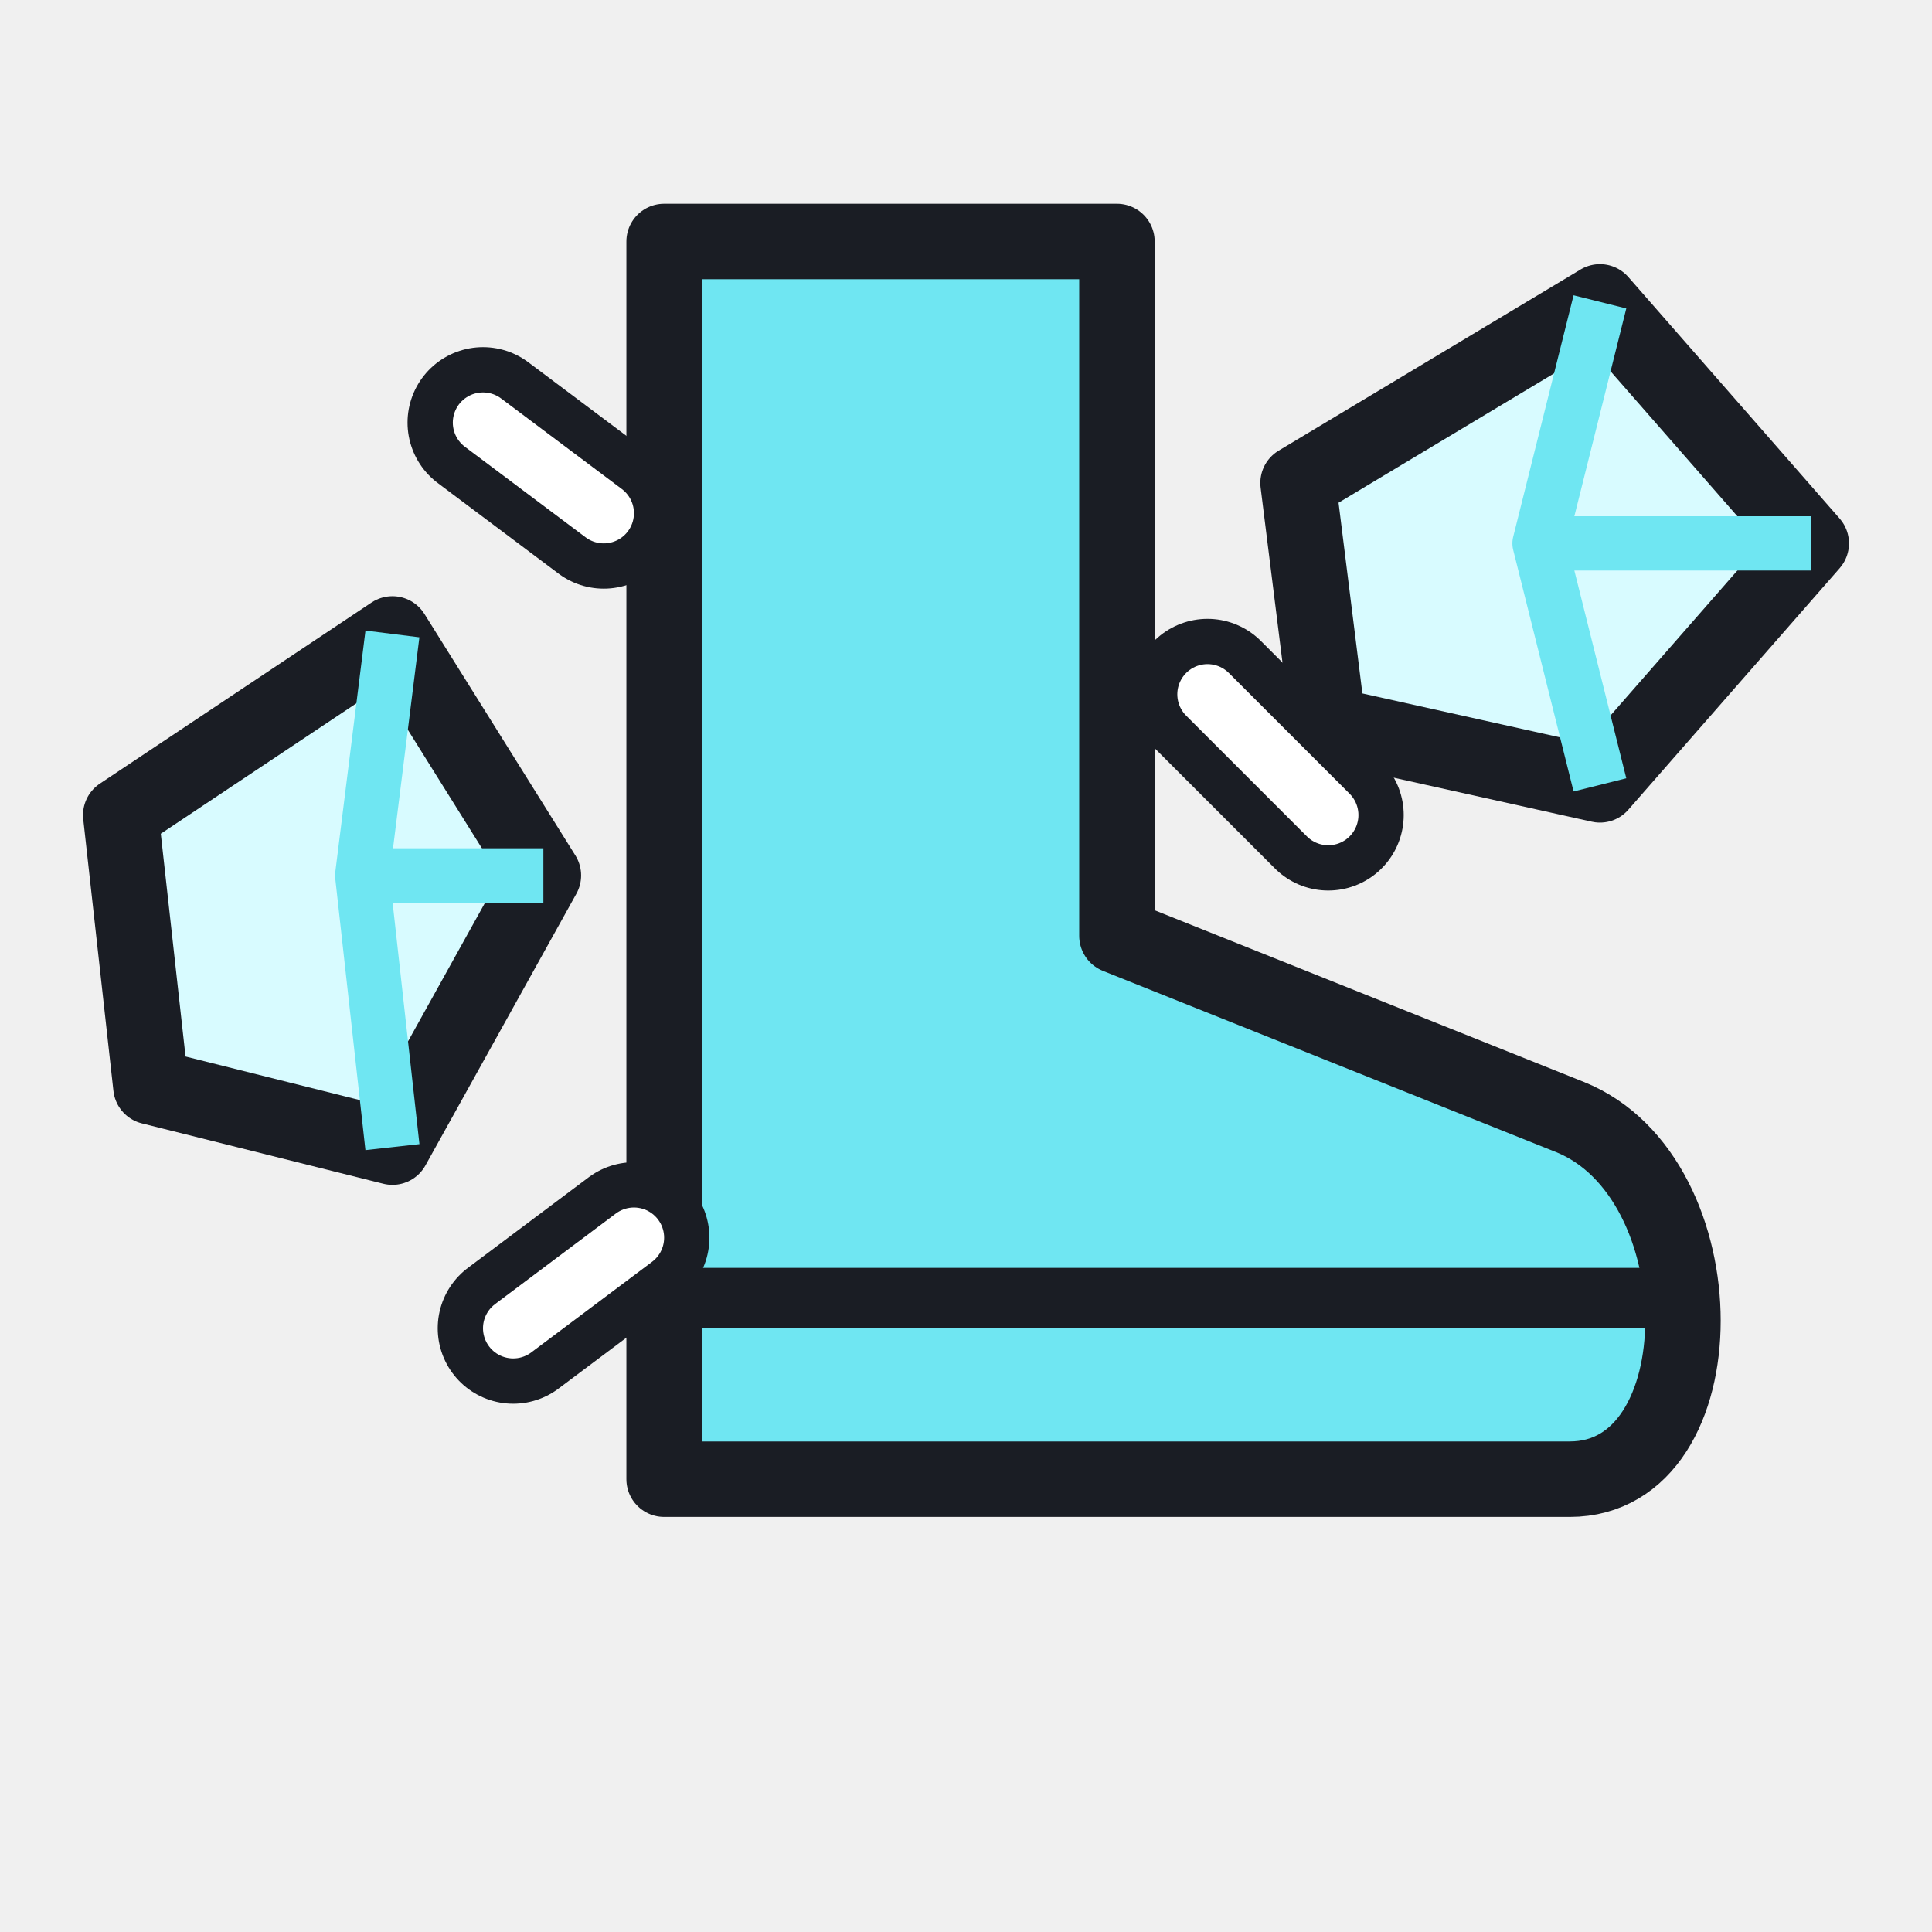
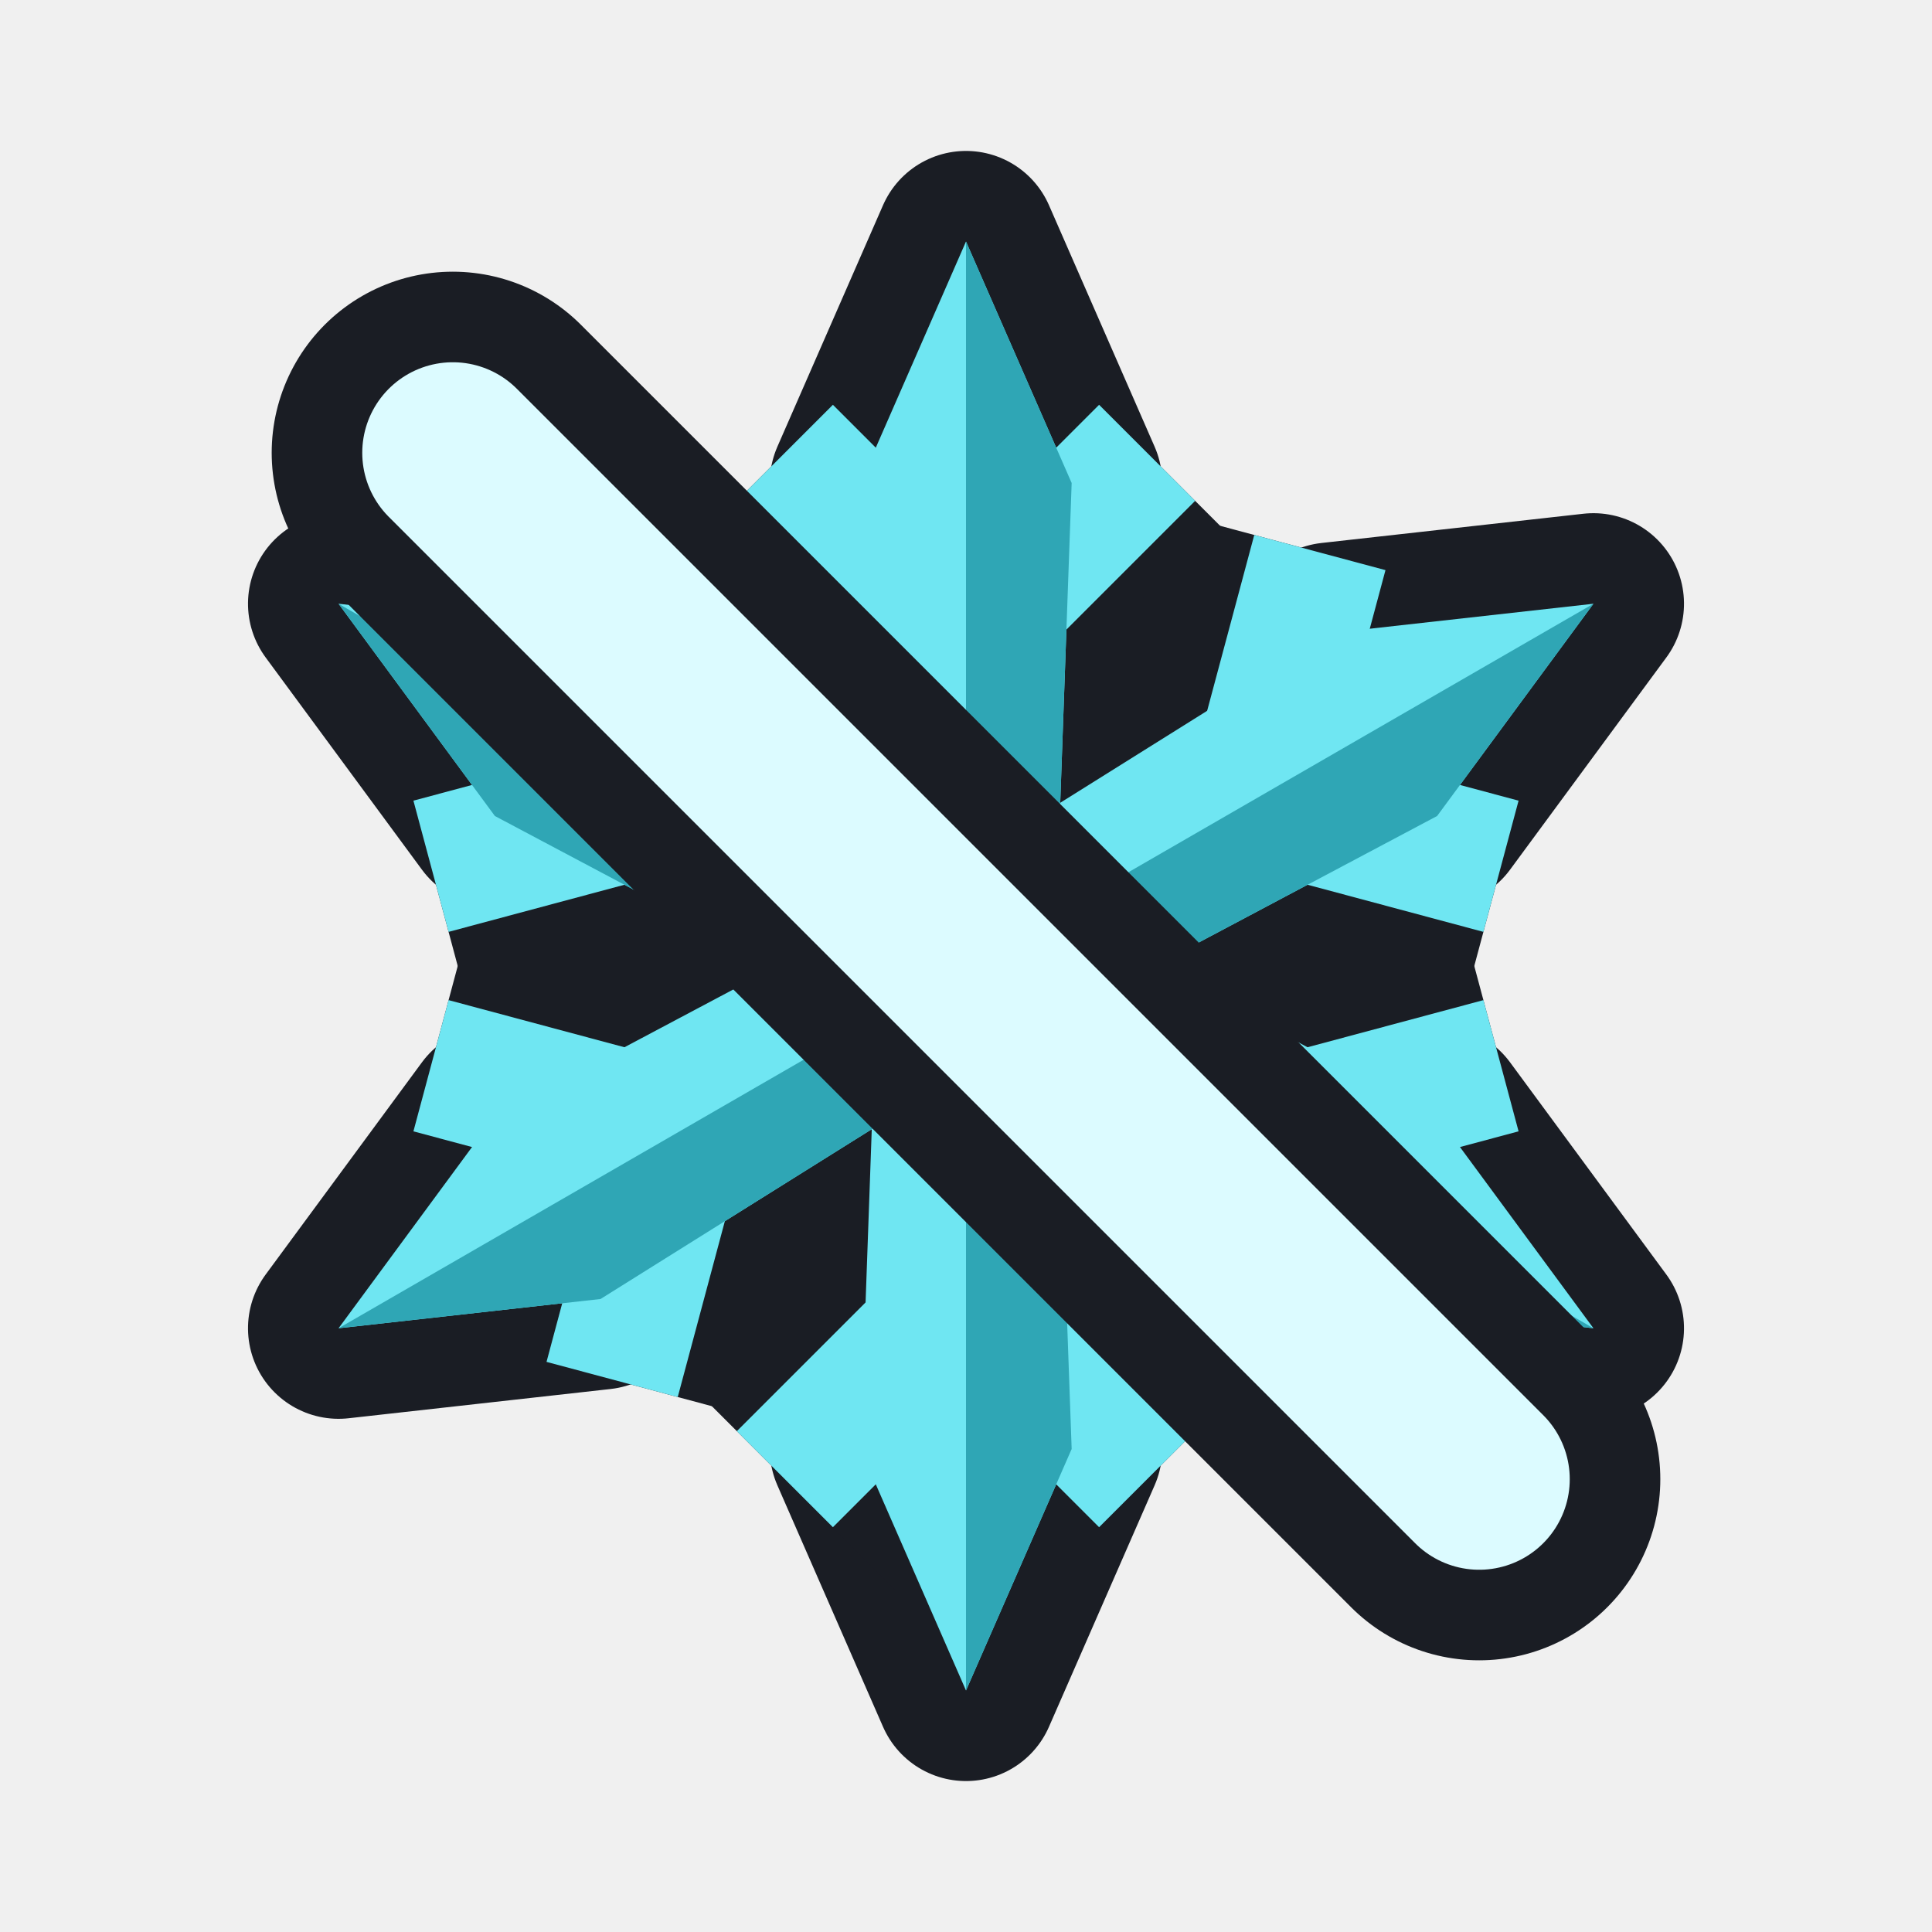
<svg xmlns="http://www.w3.org/2000/svg" width="64" height="64" viewBox="0 0 64 64">
-   <path d="M 22 8 L 37 8 L 37 31 L 52 37 C 57 39 57 49 52 49 L 22 49 Z" fill="#6fe6f2" stroke="#1a1d24" stroke-width="2.5" stroke-linejoin="round" />
-   <path d="M 23 43 L 55 43" stroke="#1a1d24" stroke-width="2" />
-   <path d="M 4 27 L 13 21 L 18 29 L 13 38 L 5 36 Z" fill="#d8fbff" stroke="#1a1d24" stroke-width="2.5" stroke-linejoin="round" />
-   <path d="M 43 16 L 53 10 L 60 18 L 53 26 L 44 24 Z" fill="#d8fbff" stroke="#1a1d24" stroke-width="2.5" stroke-linejoin="round" />
-   <path d="M 13 21 L 12 29 L 18 29 M 12 29 L 13 38 M 53 10 L 51 18 L 60 18 M 51 18 L 53 26" fill="none" stroke="#6fe6f2" stroke-width="1.8" stroke-linejoin="round" />
-   <path d="M 20 17 L 16 14 M 40 23 L 44 27 M 21 41 L 17 44" fill="none" stroke="#1a1d24" stroke-width="5" stroke-linecap="round" />
-   <path d="M 20 17 L 16 14 M 40 23 L 44 27 M 21 41 L 17 44" fill="none" stroke="#ffffff" stroke-width="2" stroke-linecap="round" />
+   <g fill="#1a1d24" stroke="#1a1d24" stroke-width="6" stroke-linejoin="round">
+     <path d="M 32 8 L 35.5 16 L 35 30 L 29 30 L 28.5 16 Z" />
+     <g transform="rotate(60 32 32)">
+       <path d="M 32 8 L 35.5 16 L 35 30 L 29 30 L 28.5 16 Z" />
+     </g>
+     <g transform="rotate(120 32 32)">
+       <path d="M 32 8 L 35.5 16 L 35 30 L 29 30 L 28.5 16 Z" />
+     </g>
+     <g transform="rotate(180 32 32)">
+       <path d="M 32 8 L 35.5 16 L 35 30 L 29 30 L 28.5 16 Z" />
+     </g>
+     <g transform="rotate(240 32 32)">
+       <path d="M 32 8 L 35.5 16 L 35 30 L 29 30 L 28.5 16 Z" />
+     </g>
+     <g transform="rotate(300 32 32)">
+       <path d="M 32 8 L 35.5 16 L 35 30 L 29 30 L 28.5 16 Z" />
+     </g>
+     <circle cx="32" cy="32" r="6" />
+   </g>
+   <g fill="none" stroke="#1a1d24" stroke-width="10.5" stroke-linejoin="miter" stroke-miterlimit="3">
+     <path d="M 26 15 L 32 21 L 38 15" />
+     <g transform="rotate(60 32 32)">
+       <path d="M 26 15 L 32 21 L 38 15" />
+     </g>
+     <g transform="rotate(120 32 32)">
+       <path d="M 26 15 L 32 21 L 38 15" />
+     </g>
+     <g transform="rotate(180 32 32)">
+       <path d="M 26 15 L 32 21 L 38 15" />
+     </g>
+     <g transform="rotate(240 32 32)">
+       <path d="M 26 15 L 32 21 L 38 15" />
+     </g>
+     <g transform="rotate(300 32 32)">
+       <path d="M 26 15 L 32 21 L 38 15" />
+     </g>
+   </g>
+   <g fill="#6fe6f2">
+     <path d="M 32 8 L 35.5 16 L 35 30 L 29 30 L 28.5 16 Z" />
+     <g transform="rotate(60 32 32)">
+       <path d="M 32 8 L 35.5 16 L 35 30 L 29 30 L 28.5 16 Z" />
+     </g>
+     <g transform="rotate(120 32 32)">
+       <path d="M 32 8 L 35.5 16 L 35 30 L 29 30 L 28.5 16 Z" />
+     </g>
+     <g transform="rotate(180 32 32)">
+       <path d="M 32 8 L 35.5 16 L 35 30 L 29 30 L 28.5 16 Z" />
+     </g>
+     <g transform="rotate(240 32 32)">
+       <path d="M 32 8 L 35.5 16 L 35 30 L 29 30 L 28.5 16 Z" />
+     </g>
+     <g transform="rotate(300 32 32)">
+       <path d="M 32 8 L 35.5 16 L 35 30 L 29 30 L 28.5 16 Z" />
+     </g>
+     <circle cx="32" cy="32" r="6" />
+   </g>
+   <g fill="none" stroke="#6fe6f2" stroke-width="4.5" stroke-linejoin="miter" stroke-miterlimit="3">
+     <path d="M 26 15 L 32 21 L 38 15" />
+     <g transform="rotate(60 32 32)">
+       <path d="M 26 15 L 32 21 L 38 15" />
+     </g>
+     <g transform="rotate(120 32 32)">
+       <path d="M 26 15 L 32 21 L 38 15" />
+     </g>
+     <g transform="rotate(180 32 32)">
+       <path d="M 26 15 L 32 21 L 38 15" />
+     </g>
+     <g transform="rotate(240 32 32)">
+       <path d="M 26 15 L 32 21 L 38 15" />
+     </g>
+     <g transform="rotate(300 32 32)">
+       <path d="M 26 15 L 32 21 L 38 15" />
+     </g>
+   </g>
+   <g fill="#2fa6b5">
+     <path d="M 32 8 L 35.5 16 L 35 30 L 32 30 Z" />
+     <g transform="rotate(60 32 32)">
+       <path d="M 32 8 L 35.5 16 L 35 30 L 32 30 Z" />
+     </g>
+     <g transform="rotate(120 32 32)">
+       <path d="M 32 8 L 35.5 16 L 35 30 L 32 30 Z" />
+     </g>
+     <g transform="rotate(180 32 32)">
+       <path d="M 32 8 L 28.5 16 L 29 30 L 32 30 Z" />
+     </g>
+     <g transform="rotate(240 32 32)">
+       <path d="M 32 8 L 28.5 16 L 29 30 L 32 30 Z" />
+     </g>
+     <g transform="rotate(300 32 32)">
+       <path d="M 32 8 L 28.5 16 L 29 30 L 32 30 Z" />
+     </g>
+   </g>
+   <path d="M 15 15 L 49 49" fill="none" stroke="#1a1d24" stroke-width="12" stroke-linecap="round" />
+   <path d="M 15 15 L 49 49" fill="none" stroke="#dcfbff" stroke-width="6" stroke-linecap="round" />
</svg>
